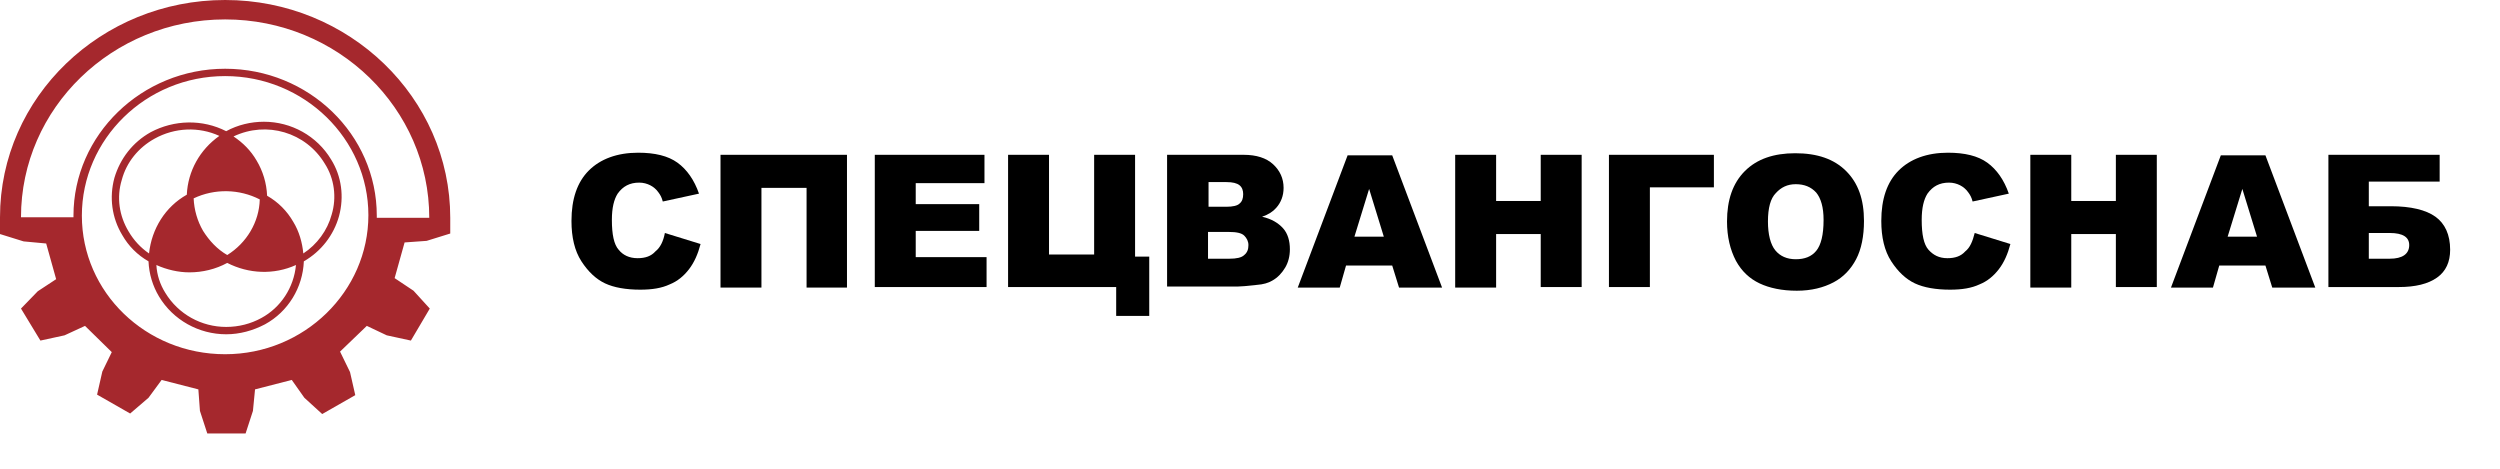
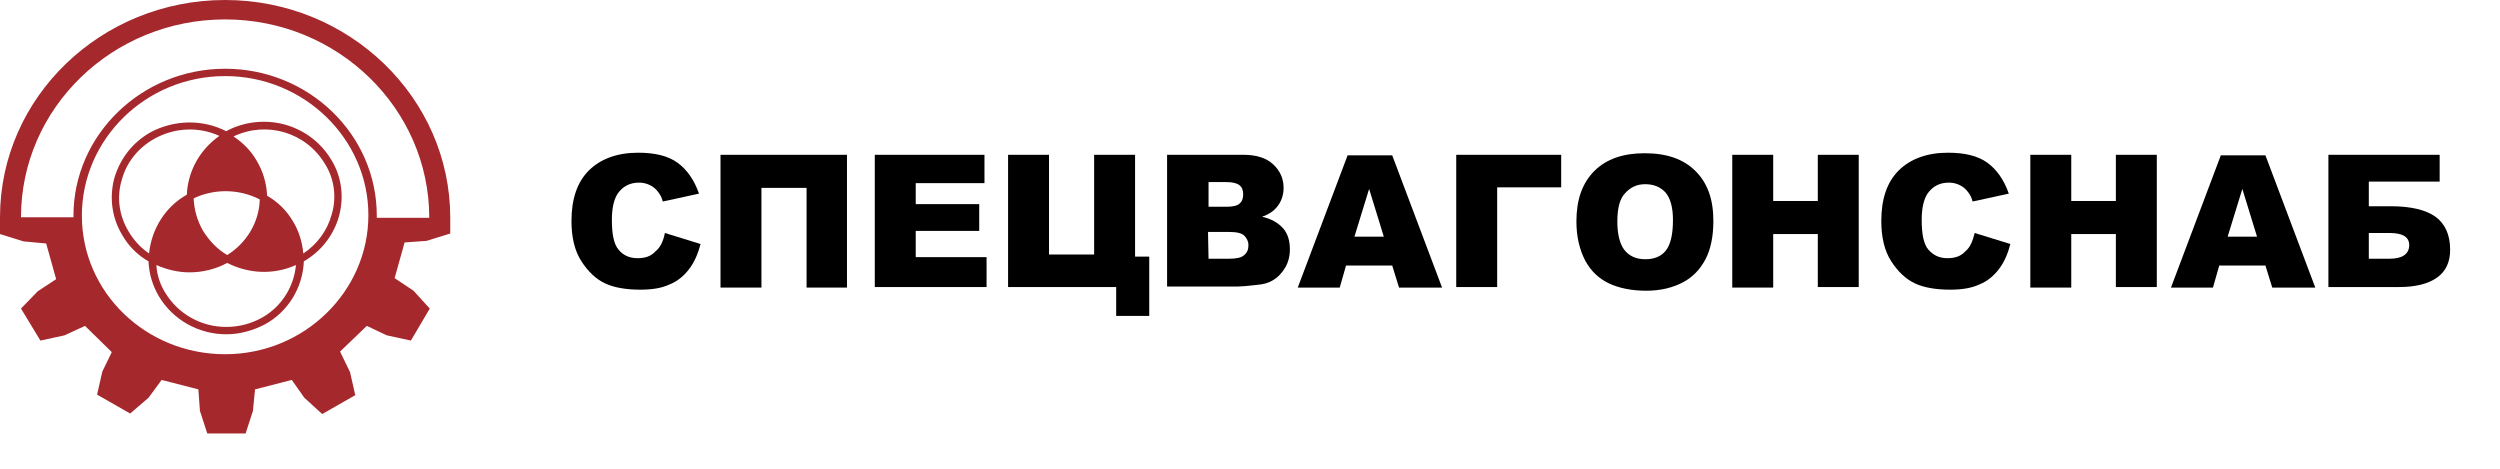
- <svg xmlns="http://www.w3.org/2000/svg" version="1.1" id="Layer_1" x="0px" y="0px" viewBox="0 0 476.4 89.2" style="enableBackground:new 0 0 476.4 89.2;" xml:space="preserve">
+ <svg xmlns="http://www.w3.org/2000/svg" version="1.1" id="Layer_1" x="0px" y="0px" viewBox="0 0 476.4 89.2" style="enable-background:new 0 0 476.4 89.2;" xml:space="preserve">
  <style type="text/css">
	.st0{fill-rule:evenodd;clip-rule:evenodd;fill:#A5282D;}
- 	.st1{enableBackground:new    ;}
</style>
-   <path class="st0" d="M75.2,53l1.9-6.8l4.2-0.3l4.5-1.4v-3l0,0C85.8,18.6,66.5,0,42.9,0S0,18.5,0,41.4l0,0v0.1l0,0v3.1l4.5,1.4  l4.3,0.4l1.9,6.8l-3.5,2.3l-3.2,3.3l3.7,6.1l4.6-1l3.9-1.8l5.1,5l-1.8,3.7l-1,4.4l6.3,3.6l3.5-3l2.5-3.4l7,1.8l0.3,4.1l1.4,4.3h7.3  l1.4-4.3l0.4-4.1l7-1.8l2.4,3.4l3.4,3.1l6.3-3.6l-1-4.4L64.8,67l5.1-4.9l3.8,1.8l4.6,1l3.6-6.1l-3.1-3.4L75.2,53L75.2,53z   M42.9,67.5c-15.1,0-27.3-11.8-27.3-26.4s12.2-26.6,27.3-26.6s27.3,12,27.3,26.5S58,67.5,42.9,67.5z M71.8,41.5c0-0.1,0-0.2,0-0.3  l0,0v-0.1c0-15.5-13-28-28.9-28S14,25.7,14,41.1v0.1l0,0c0,0.1,0,0.2,0,0.2H4C4,20.6,21.4,3.7,42.9,3.7s38.9,17,38.9,37.8H71.8  L71.8,41.5z M63.1,30.4c-2.7-4.5-7.6-7.2-12.8-7.2c-2.5,0-5,0.6-7.2,1.8c-4.5-2.3-9.9-2.2-14.4,0.2c-3.4,1.9-5.8,5-6.9,8.7  c-1,3.7-0.5,7.6,1.5,10.9c1.2,2.1,2.9,3.8,5,5c0.1,2.4,0.8,4.7,2,6.7c2.7,4.5,7.6,7.2,12.8,7.2c2.6,0,5.1-0.7,7.4-1.9  c4.4-2.4,7.2-7,7.4-12c3.3-1.9,5.7-5,6.7-8.6C65.6,37.5,65.1,33.6,63.1,30.4L63.1,30.4z M49.5,38c-0.1,4.3-2.5,8.3-6.2,10.6  c-1.9-1.1-3.4-2.7-4.6-4.6c-1.1-1.9-1.7-4-1.8-6.2C40.9,35.9,45.6,36,49.5,38z M24.5,44.1c-1.8-3-2.3-6.5-1.3-9.8  c0.9-3.4,3.2-6.2,6.3-7.9c3.8-2.1,8.4-2.3,12.3-0.5c-3.7,2.6-6,6.7-6.2,11.2l0,0c-4.1,2.3-6.7,6.5-7.2,11.2  C26.8,47.2,25.5,45.8,24.5,44.1L24.5,44.1z M49.8,60.6c-2,1.1-4.3,1.7-6.7,1.7c-4.7,0-9.1-2.4-11.6-6.5c-1-1.6-1.6-3.4-1.7-5.3  c2,0.9,4.2,1.4,6.3,1.4l0,0c2.5,0,5-0.6,7.2-1.8l0,0c4.1,2.1,8.9,2.3,13.1,0.4C56,54.8,53.5,58.6,49.8,60.6L49.8,60.6z M63.2,40.9  c-0.8,3-2.8,5.7-5.4,7.4c-0.2-2.1-0.8-4.2-1.9-6c-1.2-2.1-2.9-3.8-5-5l0,0c-0.1-2.4-0.8-4.7-2-6.7c-1.1-1.9-2.6-3.4-4.4-4.6  c6.3-3,13.8-0.8,17.4,5.2C63.7,34,64.2,37.6,63.2,40.9z" />
-   <g class="st1">
-     <path d="M126.7,44.4l6.8,2.1c-0.5,1.9-1.2,3.5-2.2,4.8c-1,1.3-2.2,2.3-3.7,2.9c-1.5,0.7-3.3,1-5.6,1c-2.7,0-5-0.4-6.7-1.2   c-1.7-0.8-3.2-2.2-4.5-4.2c-1.3-2-1.9-4.6-1.9-7.7c0-4.2,1.1-7.4,3.3-9.6s5.4-3.4,9.4-3.4c3.2,0,5.7,0.6,7.5,1.9   c1.8,1.3,3.2,3.3,4.1,5.9l-6.9,1.5c-0.2-0.8-0.5-1.3-0.8-1.7c-0.4-0.6-1-1.1-1.6-1.4c-0.6-0.3-1.3-0.5-2.1-0.5   c-1.8,0-3.1,0.7-4.1,2.1c-0.7,1.1-1.1,2.7-1.1,5c0,2.8,0.4,4.7,1.3,5.7c0.8,1,2,1.6,3.6,1.6c1.5,0,2.6-0.4,3.4-1.3   C125.8,47.2,126.4,46,126.7,44.4z" />
-     <path d="M161.5,54.8h-7.8v-19h-8.6v19h-7.8V29.5h24.1V54.8z" />
-     <path d="M166.7,29.5h20.9v5.4h-13.1v4h12.1v5.1h-12.1v5h13.5v5.7h-21.3V29.5z" />
+   <path class="st0" d="M75.2,53l1.9-6.8l4.2-0.3l4.5-1.4v-3l0,0C85.8,18.6,66.5,0,42.9,0S0,18.5,0,41.4l0,0v0.1l0,0v3.1L4.5,46  l4.3,0.4l1.9,6.8l-3.5,2.3L4,58.8l3.7,6.1l4.6-1l3.9-1.8l5.1,5l-1.8,3.7l-1,4.4l6.3,3.6l3.5-3l2.5-3.4l7,1.8l0.3,4.1l1.4,4.3h7.3  l1.4-4.3l0.4-4.1l7-1.8l2.4,3.4l3.4,3.1l6.3-3.6l-1-4.4L64.8,67l5.1-4.9l3.8,1.8l4.6,1l3.6-6.1l-3.1-3.4L75.2,53L75.2,53z   M42.9,67.5c-15.1,0-27.3-11.8-27.3-26.4s12.2-26.6,27.3-26.6s27.3,12,27.3,26.5S58,67.5,42.9,67.5z M71.8,41.5c0-0.1,0-0.2,0-0.3  l0,0v-0.1c0-15.5-13-28-28.9-28S14,25.7,14,41.1v0.1l0,0c0,0.1,0,0.2,0,0.2H4C4,20.6,21.4,3.7,42.9,3.7s38.9,17,38.9,37.8H71.8  L71.8,41.5z M63.1,30.4c-2.7-4.5-7.6-7.2-12.8-7.2c-2.5,0-5,0.6-7.2,1.8c-4.5-2.3-9.9-2.2-14.4,0.2c-3.4,1.9-5.8,5-6.9,8.7  c-1,3.7-0.5,7.6,1.5,10.9c1.2,2.1,2.9,3.8,5,5c0.1,2.4,0.8,4.7,2,6.7c2.7,4.5,7.6,7.2,12.8,7.2c2.6,0,5.1-0.7,7.4-1.9  c4.4-2.4,7.2-7,7.4-12c3.3-1.9,5.7-5,6.7-8.6C65.6,37.5,65.1,33.6,63.1,30.4L63.1,30.4z M49.5,38c-0.1,4.3-2.5,8.3-6.2,10.6  c-1.9-1.1-3.4-2.7-4.6-4.6c-1.1-1.9-1.7-4-1.8-6.2C40.9,35.9,45.6,36,49.5,38z M24.5,44.1c-1.8-3-2.3-6.5-1.3-9.8  c0.9-3.4,3.2-6.2,6.3-7.9c3.8-2.1,8.4-2.3,12.3-0.5c-3.7,2.6-6,6.7-6.2,11.2l0,0c-4.1,2.3-6.7,6.5-7.2,11.2  C26.8,47.2,25.5,45.8,24.5,44.1L24.5,44.1z M49.8,60.6c-2,1.1-4.3,1.7-6.7,1.7c-4.7,0-9.1-2.4-11.6-6.5c-1-1.6-1.6-3.4-1.7-5.3  c2,0.9,4.2,1.4,6.3,1.4l0,0c2.5,0,5-0.6,7.2-1.8l0,0c4.1,2.1,8.9,2.3,13.1,0.4C56,54.8,53.5,58.6,49.8,60.6L49.8,60.6z M63.2,40.9  c-0.8,3-2.8,5.7-5.4,7.4c-0.2-2.1-0.8-4.2-1.9-6c-1.2-2.1-2.9-3.8-5-5l0,0c-0.1-2.4-0.8-4.7-2-6.7c-1.1-1.9-2.6-3.4-4.4-4.6  c6.3-3,13.8-0.8,17.4,5.2C63.7,34,64.2,37.6,63.2,40.9z" />
+   <g>
+     <path d="M126.7,44.4l6.8,2.1c-0.5,1.9-1.2,3.5-2.2,4.8s-2.2,2.3-3.7,2.9c-1.5,0.7-3.3,1-5.6,1c-2.7,0-5-0.4-6.7-1.2   s-3.2-2.2-4.5-4.2s-1.9-4.6-1.9-7.7c0-4.2,1.1-7.4,3.3-9.6s5.4-3.4,9.4-3.4c3.2,0,5.7,0.6,7.5,1.9c1.8,1.3,3.2,3.3,4.1,5.9   l-6.9,1.5c-0.2-0.8-0.5-1.3-0.8-1.7c-0.4-0.6-1-1.1-1.6-1.4c-0.6-0.3-1.3-0.5-2.1-0.5c-1.8,0-3.1,0.7-4.1,2.1   c-0.7,1.1-1.1,2.7-1.1,5c0,2.8,0.4,4.7,1.3,5.7c0.8,1,2,1.6,3.6,1.6c1.5,0,2.6-0.4,3.4-1.3C125.8,47.2,126.4,46,126.7,44.4z" />
+     <path d="M161.5,54.8h-7.8v-19h-8.6v19h-7.8V29.5h24.1v25.3H161.5z" />
+     <path d="M166.7,29.5h20.9v5.4h-13.1v4h12.1V44h-12.1v5H188v5.7h-21.3L166.7,29.5L166.7,29.5z" />
    <path d="M219,60.2h-6.3v-5.5h-20.6V29.5h7.8v19h8.6v-19h7.8v19.4h2.7V60.2z" />
-     <path d="M222.4,29.5H237c2.4,0,4.3,0.6,5.6,1.8s2,2.7,2,4.5c0,1.5-0.5,2.8-1.4,3.8c-0.6,0.7-1.5,1.3-2.7,1.7c1.8,0.4,3.1,1.2,4,2.2   s1.3,2.4,1.3,4c0,1.3-0.3,2.5-0.9,3.5s-1.4,1.9-2.5,2.5c-0.7,0.4-1.6,0.7-3,0.8c-1.8,0.2-2.9,0.3-3.5,0.3h-13.5V29.5z M230.3,39.4   h3.4c1.2,0,2.1-0.2,2.5-0.6c0.5-0.4,0.7-1,0.7-1.8c0-0.7-0.2-1.3-0.7-1.7c-0.5-0.4-1.3-0.6-2.5-0.6h-3.4V39.4z M230.3,49.3h4   c1.3,0,2.3-0.2,2.8-0.7c0.6-0.5,0.8-1.1,0.8-1.9c0-0.7-0.3-1.3-0.8-1.8c-0.5-0.5-1.5-0.7-2.9-0.7h-4V49.3z" />
+     <path d="M222.4,29.5H237c2.4,0,4.3,0.6,5.6,1.8c1.3,1.2,2,2.7,2,4.5c0,1.5-0.5,2.8-1.4,3.8c-0.6,0.7-1.5,1.3-2.7,1.7   c1.8,0.4,3.1,1.2,4,2.2s1.3,2.4,1.3,4c0,1.3-0.3,2.5-0.9,3.5s-1.4,1.9-2.5,2.5c-0.7,0.4-1.6,0.7-3,0.8c-1.8,0.2-2.9,0.3-3.5,0.3   h-13.5L222.4,29.5L222.4,29.5z M230.3,39.4h3.4c1.2,0,2.1-0.2,2.5-0.6c0.5-0.4,0.7-1,0.7-1.8c0-0.7-0.2-1.3-0.7-1.7   s-1.3-0.6-2.5-0.6h-3.4V39.4z M230.3,49.3h4c1.3,0,2.3-0.2,2.8-0.7c0.6-0.5,0.8-1.1,0.8-1.9c0-0.7-0.3-1.3-0.8-1.8   s-1.5-0.7-2.9-0.7h-4L230.3,49.3L230.3,49.3z" />
    <path d="M265.3,50.6h-8.8l-1.2,4.2h-8l9.5-25.2h8.5l9.5,25.2h-8.2L265.3,50.6z M263.7,45.1l-2.8-9.1l-2.8,9.1H263.7z" />
-     <path d="M277.3,29.5h7.8v8.8h8.5v-8.8h7.8v25.2h-7.8V44.6h-8.5v10.2h-7.8V29.5z" />
-     <path d="M326.6,35.7h-12.2v19h-7.8V29.5h20V35.7z" />
-     <path d="M329.1,42.2c0-4.1,1.1-7.3,3.4-9.6c2.3-2.3,5.5-3.4,9.6-3.4c4.2,0,7.4,1.1,9.7,3.4c2.3,2.3,3.4,5.4,3.4,9.5   c0,2.9-0.5,5.4-1.5,7.3s-2.4,3.4-4.3,4.4s-4.2,1.6-7,1.6c-2.8,0-5.2-0.5-7.1-1.4s-3.4-2.3-4.5-4.3   C329.7,47.6,329.1,45.1,329.1,42.2z M336.9,42.2c0,2.5,0.5,4.4,1.4,5.5c0.9,1.1,2.2,1.7,3.9,1.7c1.7,0,3-0.5,3.9-1.6   c0.9-1.1,1.4-3,1.4-5.9c0-2.4-0.5-4.1-1.4-5.2c-1-1.1-2.3-1.6-3.9-1.6c-1.6,0-2.8,0.6-3.8,1.7C337.4,37.8,336.9,39.6,336.9,42.2z" />
-     <path d="M376.3,44.4l6.8,2.1c-0.5,1.9-1.2,3.5-2.2,4.8c-1,1.3-2.2,2.3-3.7,2.9c-1.5,0.7-3.3,1-5.6,1c-2.7,0-5-0.4-6.7-1.2   c-1.7-0.8-3.2-2.2-4.5-4.2c-1.3-2-1.9-4.6-1.9-7.7c0-4.2,1.1-7.4,3.3-9.6c2.2-2.2,5.4-3.4,9.4-3.4c3.2,0,5.7,0.6,7.5,1.9   c1.8,1.3,3.2,3.3,4.1,5.9l-6.9,1.5c-0.2-0.8-0.5-1.3-0.8-1.7c-0.4-0.6-1-1.1-1.6-1.4s-1.3-0.5-2.1-0.5c-1.8,0-3.1,0.7-4.1,2.1   c-0.7,1.1-1.1,2.7-1.1,5c0,2.8,0.4,4.7,1.3,5.7s2,1.6,3.6,1.6c1.5,0,2.6-0.4,3.4-1.3C375.4,47.2,375.9,46,376.3,44.4z" />
+     <path d="M330.1,29.5h7.8v8.8h8.5v-8.8h7.8v25.2h-7.8V44.6h-8.5v10.2h-7.8V29.5z" />
+     <path d="M297.5,35.7h-12.2v19h-7.8V29.5h20V35.7z" />
+     <path d="M300.4,42.2c0-4.1,1.1-7.3,3.4-9.6c2.3-2.3,5.5-3.4,9.6-3.4c4.2,0,7.4,1.1,9.7,3.4c2.3,2.3,3.4,5.4,3.4,9.5   c0,2.9-0.5,5.4-1.5,7.3s-2.4,3.4-4.3,4.4s-4.2,1.6-7,1.6s-5.2-0.5-7.1-1.4s-3.4-2.3-4.5-4.3C301,47.6,300.4,45.1,300.4,42.2z    M308.2,42.2c0,2.5,0.5,4.4,1.4,5.5s2.2,1.7,3.9,1.7c1.7,0,3-0.5,3.9-1.6s1.4-3,1.4-5.9c0-2.4-0.5-4.1-1.4-5.2   c-1-1.1-2.3-1.6-3.9-1.6s-2.8,0.6-3.8,1.7C308.7,37.8,308.2,39.6,308.2,42.2z" />
+     <path d="M376.3,44.4l6.8,2.1c-0.5,1.9-1.2,3.5-2.2,4.8s-2.2,2.3-3.7,2.9c-1.5,0.7-3.3,1-5.6,1c-2.7,0-5-0.4-6.7-1.2   s-3.2-2.2-4.5-4.2s-1.9-4.6-1.9-7.7c0-4.2,1.1-7.4,3.3-9.6c2.2-2.2,5.4-3.4,9.4-3.4c3.2,0,5.7,0.6,7.5,1.9s3.2,3.3,4.1,5.9   l-6.9,1.5c-0.2-0.8-0.5-1.3-0.8-1.7c-0.4-0.6-1-1.1-1.6-1.4s-1.3-0.5-2.1-0.5c-1.8,0-3.1,0.7-4.1,2.1c-0.7,1.1-1.1,2.7-1.1,5   c0,2.8,0.4,4.7,1.3,5.7s2,1.6,3.6,1.6c1.5,0,2.6-0.4,3.4-1.3C375.4,47.2,375.9,46,376.3,44.4z" />
    <path d="M386.9,29.5h7.8v8.8h8.5v-8.8h7.8v25.2h-7.8V44.6h-8.5v10.2h-7.8V29.5z" />
    <path d="M431.7,50.6h-8.8l-1.2,4.2h-8l9.5-25.2h8.5l9.5,25.2H433L431.7,50.6z M430.1,45.1l-2.8-9.1l-2.8,9.1H430.1z" />
-     <path d="M451.4,39.3h4.2c3.8,0,6.7,0.7,8.5,2c1.8,1.3,2.8,3.4,2.8,6.3c0,2.3-0.8,4.1-2.5,5.3c-1.7,1.2-4.1,1.8-7.3,1.8h-13.4V29.5   h21.2v5.1h-13.5V39.3z M451.4,49.3h4c2.4,0,3.7-0.9,3.7-2.6c0-1.5-1.2-2.3-3.7-2.3h-4V49.3z" />
+     <path d="M451.4,39.3h4.2c3.8,0,6.7,0.7,8.5,2s2.8,3.4,2.8,6.3c0,2.3-0.8,4.1-2.5,5.3s-4.1,1.8-7.3,1.8h-13.4V29.5h21.2v5.1h-13.5   L451.4,39.3L451.4,39.3z M451.4,49.3h4c2.4,0,3.7-0.9,3.7-2.6c0-1.5-1.2-2.3-3.7-2.3h-4V49.3z" />
  </g>
</svg>
